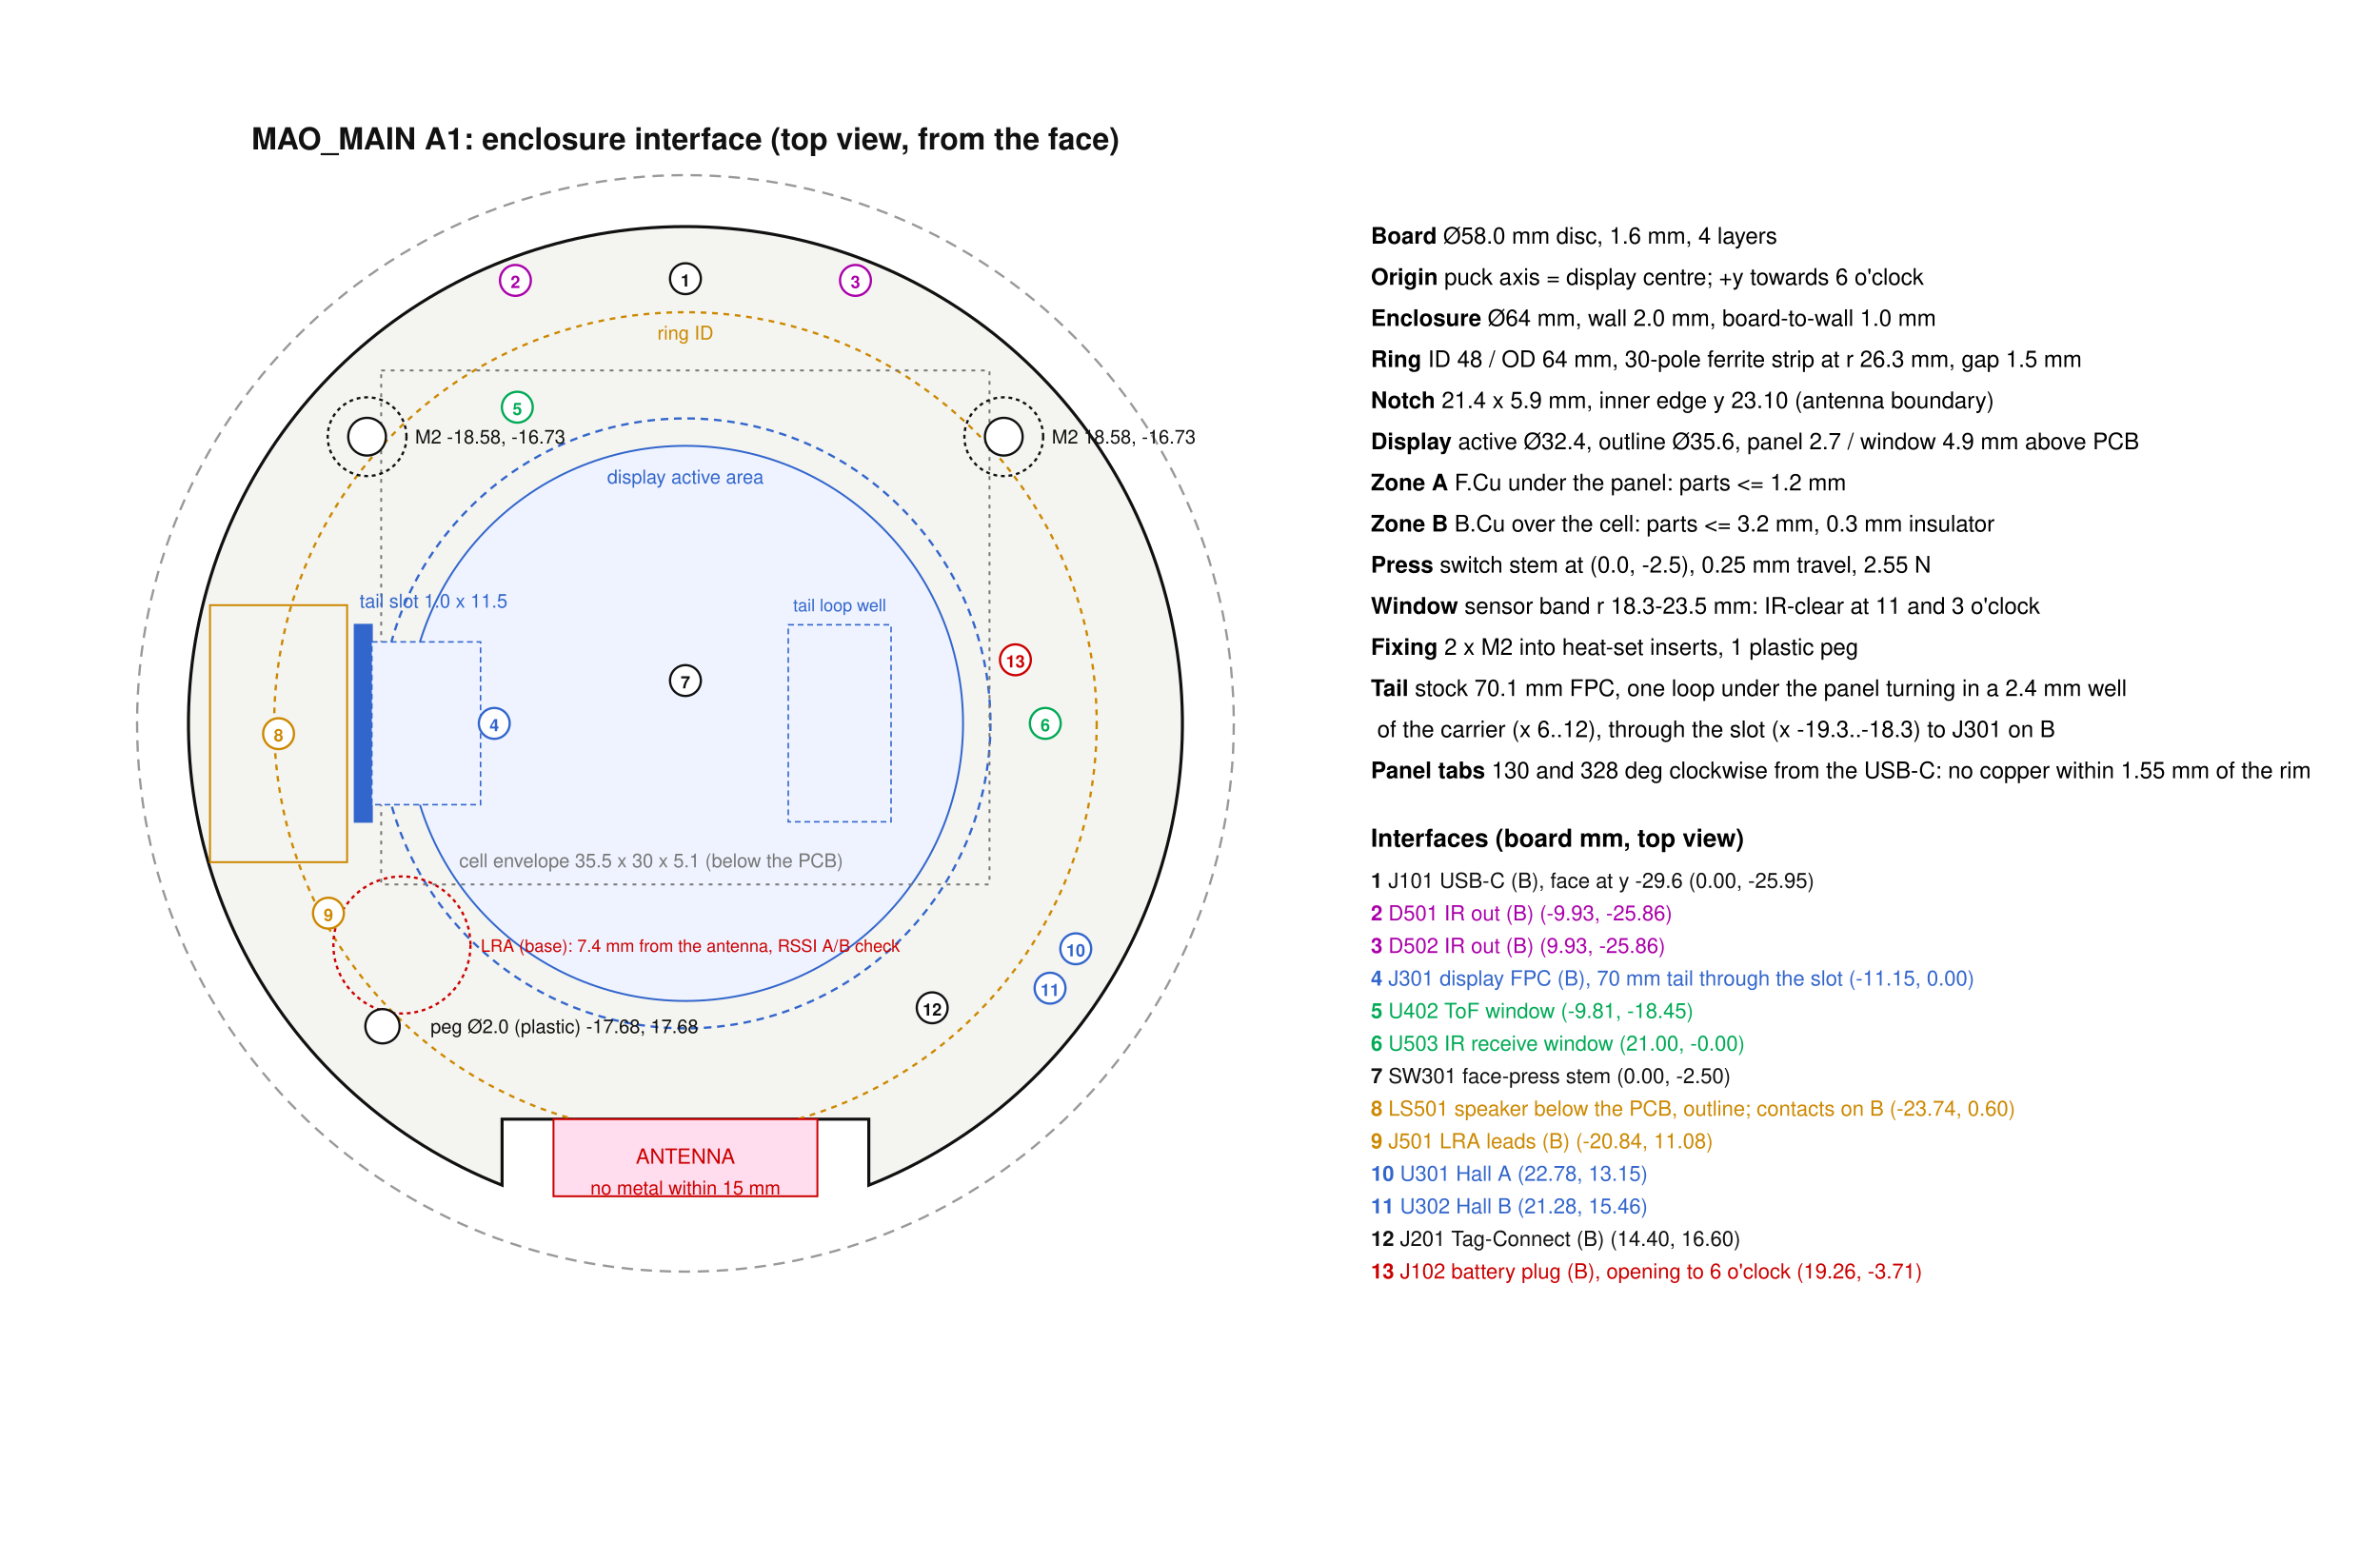
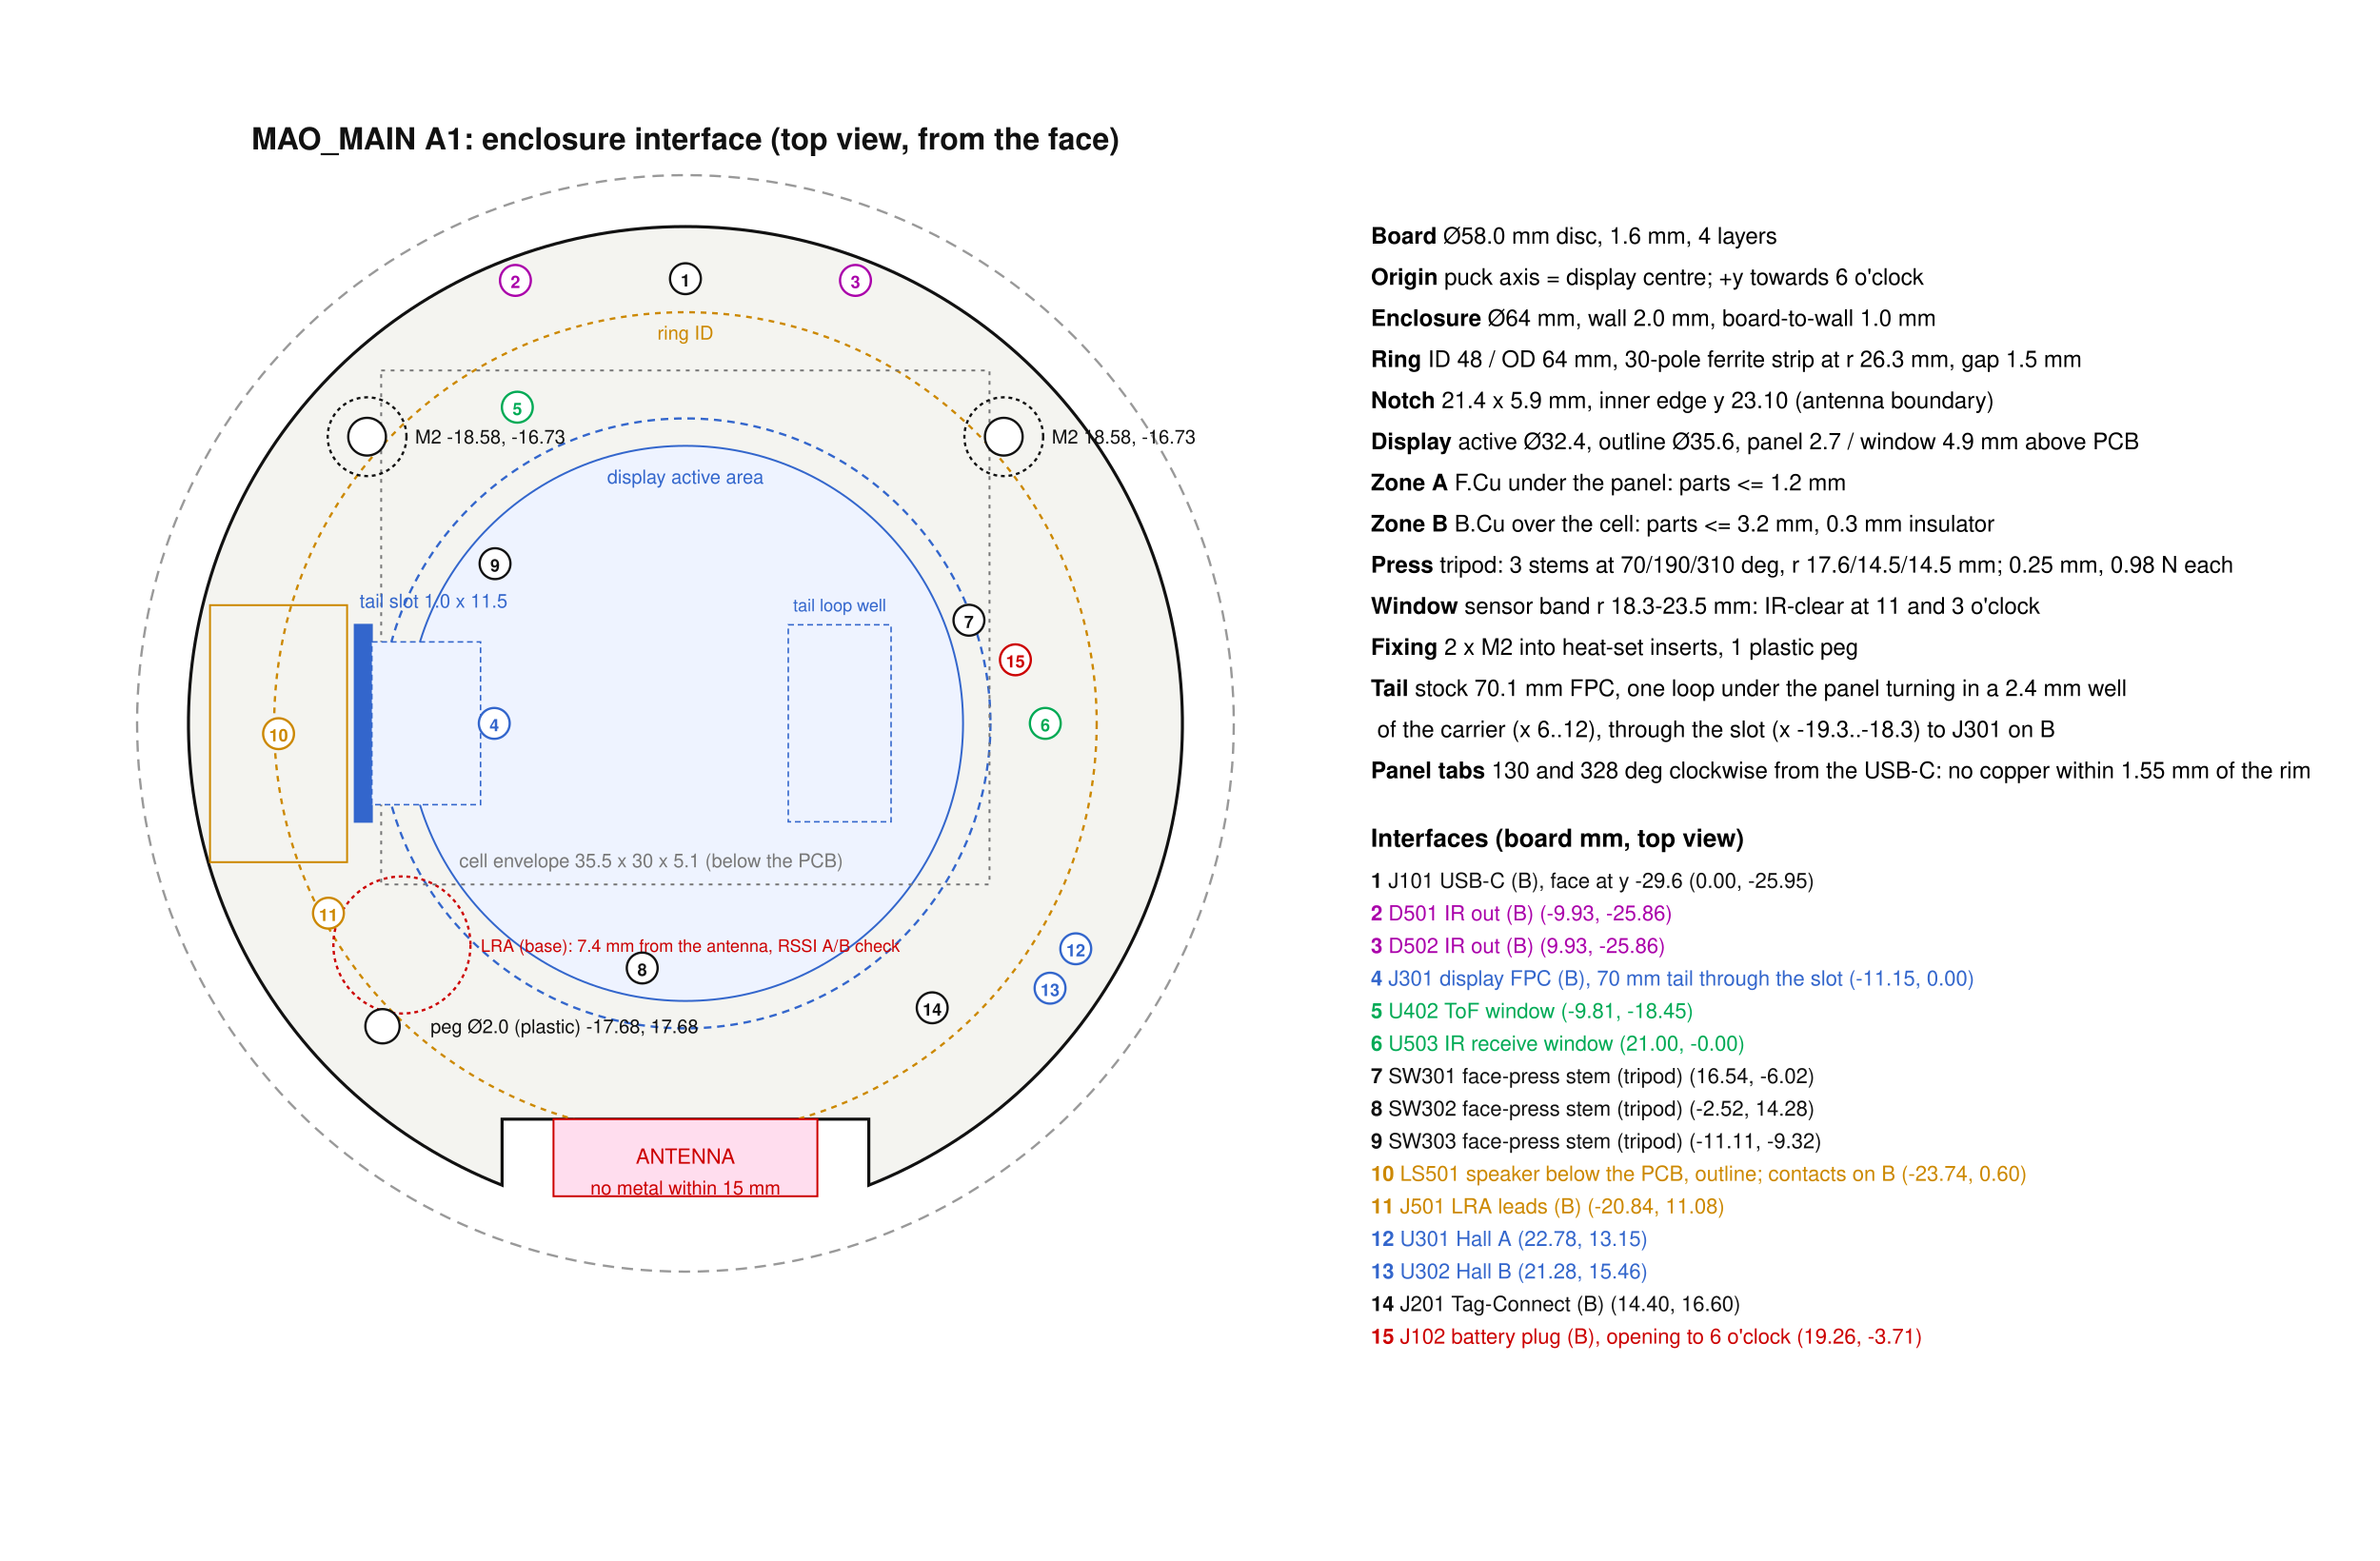
<svg xmlns="http://www.w3.org/2000/svg" width="1250" height="820" viewBox="0 0 1250 820">
  <rect width="100%" height="100%" fill="#fff" />
  <text x="360.0" y="78.5" font-family="Helvetica, Arial, sans-serif" font-size="16" text-anchor="middle" fill="#111" font-weight="bold">MAO_MAIN A1: enclosure interface (top view, from the face)</text>
  <path d="M 456.3 622.6 A 261.0 261.0 0 1 0 263.7 622.6 L 263.7 587.9 L 456.3 587.9 L 456.3 622.6 Z" fill="#f4f4f0" stroke="#111" stroke-width="1.6" />
  <circle cx="360.0" cy="380.0" r="288.0" stroke="#999" fill="none" stroke-width="1.2" stroke-dasharray="6,4" />
  <circle cx="360.0" cy="380.0" r="216.0" stroke="#c80" fill="none" stroke-width="1.2" stroke-dasharray="3,3" />
  <circle cx="360.0" cy="380.0" r="145.8" stroke="#36c" fill="#eef3ff" stroke-width="1.0" />
  <circle cx="360.0" cy="380.0" r="160.2" stroke="#36c" fill="none" stroke-width="1.2" stroke-dasharray="4,3" />
  <text x="360.0" y="254.0" font-family="Helvetica, Arial, sans-serif" font-size="10" text-anchor="middle" fill="#36c" font-weight="normal">display active area</text>
  <text x="360.0" y="178.4" font-family="Helvetica, Arial, sans-serif" font-size="10" text-anchor="middle" fill="#c80" font-weight="normal">ring ID</text>
  <rect x="290.7" y="587.9" width="138.6" height="40.5" stroke="#c00" fill="#fde" stroke-width="1.0" />
  <text x="360.0" y="611.3" font-family="Helvetica, Arial, sans-serif" font-size="11" text-anchor="middle" fill="#c00" font-weight="normal">ANTENNA</text>
  <text x="360.0" y="627.5" font-family="Helvetica, Arial, sans-serif" font-size="10" text-anchor="middle" fill="#c00" font-weight="normal">no metal within 15 mm</text>
  <circle cx="211.1" cy="496.4" r="36.0" stroke="#c00" fill="none" stroke-width="1.2" stroke-dasharray="2,2" />
  <text x="252.5" y="500.0" font-family="Helvetica, Arial, sans-serif" font-size="9" text-anchor="start" fill="#c00" font-weight="normal">LRA (base): 7.4 mm from the antenna, RSSI A/B check</text>
  <rect x="200.2" y="194.6" width="319.5" height="270.0" stroke="#777" fill="none" stroke-width="1.0" stroke-dasharray="2,3" />
  <text x="342.0" y="455.6" font-family="Helvetica, Arial, sans-serif" font-size="10" text-anchor="middle" fill="#777" font-weight="normal">cell envelope 35.5 x 30 x 5.1 (below the PCB)</text>
  <rect x="110.3" y="317.9" width="72.0" height="135.0" stroke="#c80" fill="none" stroke-width="1.0" />
  <rect x="186.3" y="328.2" width="9.0" height="103.5" stroke="#36c" fill="#36c" stroke-width="1.0" />
  <rect x="195.3" y="337.2" width="57.1" height="85.5" stroke="#36c" fill="#eef3ff" stroke-width="0.8" stroke-dasharray="3,2" />
  <rect x="414.0" y="328.2" width="54.0" height="103.5" stroke="#36c" fill="#eef3ff" stroke-width="0.8" stroke-dasharray="3,2" />
  <text x="441.0" y="321.1" font-family="Helvetica, Arial, sans-serif" font-size="9" text-anchor="middle" fill="#36c" font-weight="normal">tail loop well</text>
  <text x="227.7" y="319.2" font-family="Helvetica, Arial, sans-serif" font-size="10" text-anchor="middle" fill="#36c" font-weight="normal">tail slot 1.0 x 11.5</text>
  <circle cx="192.8" cy="229.4" r="9.9" stroke="#111" fill="#fff" stroke-width="1.2" />
  <circle cx="192.8" cy="229.4" r="20.7" stroke="#111" fill="none" stroke-width="1.2" stroke-dasharray="2,2" />
  <text x="218.0" y="233.0" font-family="Helvetica, Arial, sans-serif" font-size="10" text-anchor="start" fill="#111" font-weight="normal">M2 -18.58, -16.73</text>
  <circle cx="527.2" cy="229.4" r="9.9" stroke="#111" fill="#fff" stroke-width="1.2" />
  <circle cx="527.2" cy="229.4" r="20.7" stroke="#111" fill="none" stroke-width="1.2" stroke-dasharray="2,2" />
  <text x="552.4" y="233.0" font-family="Helvetica, Arial, sans-serif" font-size="10" text-anchor="start" fill="#111" font-weight="normal">M2 18.58, -16.73</text>
  <circle cx="200.9" cy="539.1" r="9.0" stroke="#111" fill="#fff" stroke-width="1.2" />
  <text x="226.1" y="542.7" font-family="Helvetica, Arial, sans-serif" font-size="10" text-anchor="start" fill="#111" font-weight="normal">peg Ø2.0 (plastic) -17.68, 17.68</text>
  <circle cx="360.0" cy="146.4" r="8.1" stroke="#111" fill="#fff" stroke-width="1.2" />
  <text x="360.0" y="150.5" font-family="Helvetica, Arial, sans-serif" font-size="9" text-anchor="middle" fill="#111" font-weight="bold">1</text>
  <circle cx="270.7" cy="147.3" r="8.1" stroke="#a0a" fill="#fff" stroke-width="1.2" />
  <text x="270.7" y="151.3" font-family="Helvetica, Arial, sans-serif" font-size="9" text-anchor="middle" fill="#a0a" font-weight="bold">2</text>
  <circle cx="449.3" cy="147.3" r="8.1" stroke="#a0a" fill="#fff" stroke-width="1.2" />
  <text x="449.3" y="151.3" font-family="Helvetica, Arial, sans-serif" font-size="9" text-anchor="middle" fill="#a0a" font-weight="bold">3</text>
  <circle cx="259.6" cy="380.0" r="8.1" stroke="#36c" fill="#fff" stroke-width="1.2" />
  <text x="259.6" y="384.1" font-family="Helvetica, Arial, sans-serif" font-size="9" text-anchor="middle" fill="#36c" font-weight="bold">4</text>
  <circle cx="271.7" cy="213.9" r="8.1" stroke="#0a5" fill="#fff" stroke-width="1.2" />
  <text x="271.7" y="218.0" font-family="Helvetica, Arial, sans-serif" font-size="9" text-anchor="middle" fill="#0a5" font-weight="bold">5</text>
  <circle cx="549.0" cy="380.0" r="8.1" stroke="#0a5" fill="#fff" stroke-width="1.2" />
  <text x="549.0" y="384.1" font-family="Helvetica, Arial, sans-serif" font-size="9" text-anchor="middle" fill="#0a5" font-weight="bold">6</text>
-   <circle cx="360.0" cy="357.5" r="8.1" stroke="#111" fill="#fff" stroke-width="1.2" />
-   <text x="360.0" y="361.6" font-family="Helvetica, Arial, sans-serif" font-size="9" text-anchor="middle" fill="#111" font-weight="bold">7</text>
+   <circle cx="508.9" cy="325.8" r="8.1" stroke="#111" fill="#fff" stroke-width="1.2" />
+   <text x="508.9" y="329.9" font-family="Helvetica, Arial, sans-serif" font-size="9" text-anchor="middle" fill="#111" font-weight="bold">7</text>
+   <circle cx="337.3" cy="508.5" r="8.1" stroke="#111" fill="#fff" stroke-width="1.2" />
+   <text x="337.3" y="512.6" font-family="Helvetica, Arial, sans-serif" font-size="9" text-anchor="middle" fill="#111" font-weight="bold">8</text>
+   <circle cx="260.0" cy="296.1" r="8.1" stroke="#111" fill="#fff" stroke-width="1.2" />
+   <text x="260.0" y="300.2" font-family="Helvetica, Arial, sans-serif" font-size="9" text-anchor="middle" fill="#111" font-weight="bold">9</text>
  <circle cx="146.3" cy="385.4" r="8.1" stroke="#c80" fill="#fff" stroke-width="1.2" />
-   <text x="146.3" y="389.4" font-family="Helvetica, Arial, sans-serif" font-size="9" text-anchor="middle" fill="#c80" font-weight="bold">8</text>
+   <text x="146.3" y="389.4" font-family="Helvetica, Arial, sans-serif" font-size="9" text-anchor="middle" fill="#c80" font-weight="bold">10</text>
  <circle cx="172.5" cy="479.7" r="8.1" stroke="#c80" fill="#fff" stroke-width="1.2" />
-   <text x="172.5" y="483.8" font-family="Helvetica, Arial, sans-serif" font-size="9" text-anchor="middle" fill="#c80" font-weight="bold">9</text>
+   <text x="172.5" y="483.8" font-family="Helvetica, Arial, sans-serif" font-size="9" text-anchor="middle" fill="#c80" font-weight="bold">11</text>
  <circle cx="565.0" cy="498.4" r="8.1" stroke="#36c" fill="#fff" stroke-width="1.2" />
-   <text x="565.0" y="502.4" font-family="Helvetica, Arial, sans-serif" font-size="9" text-anchor="middle" fill="#36c" font-weight="bold">10</text>
+   <text x="565.0" y="502.4" font-family="Helvetica, Arial, sans-serif" font-size="9" text-anchor="middle" fill="#36c" font-weight="bold">12</text>
  <circle cx="551.5" cy="519.1" r="8.1" stroke="#36c" fill="#fff" stroke-width="1.2" />
-   <text x="551.5" y="523.2" font-family="Helvetica, Arial, sans-serif" font-size="9" text-anchor="middle" fill="#36c" font-weight="bold">11</text>
+   <text x="551.5" y="523.2" font-family="Helvetica, Arial, sans-serif" font-size="9" text-anchor="middle" fill="#36c" font-weight="bold">13</text>
  <circle cx="489.6" cy="529.4" r="8.1" stroke="#111" fill="#fff" stroke-width="1.2" />
-   <text x="489.6" y="533.5" font-family="Helvetica, Arial, sans-serif" font-size="9" text-anchor="middle" fill="#111" font-weight="bold">12</text>
+   <text x="489.6" y="533.5" font-family="Helvetica, Arial, sans-serif" font-size="9" text-anchor="middle" fill="#111" font-weight="bold">14</text>
  <circle cx="533.3" cy="346.6" r="8.1" stroke="#c00" fill="#fff" stroke-width="1.2" />
-   <text x="533.3" y="350.6" font-family="Helvetica, Arial, sans-serif" font-size="9" text-anchor="middle" fill="#c00" font-weight="bold">13</text>
+   <text x="533.3" y="350.6" font-family="Helvetica, Arial, sans-serif" font-size="9" text-anchor="middle" fill="#c00" font-weight="bold">15</text>
  <text x="720" y="128.0" font-family="Helvetica, Arial, sans-serif" font-size="12">
    <tspan font-weight="bold">Board</tspan>  Ø58.0 mm disc, 1.6 mm, 4 layers</text>
  <text x="720" y="149.6" font-family="Helvetica, Arial, sans-serif" font-size="12">
    <tspan font-weight="bold">Origin</tspan>  puck axis = display centre; +y towards 6 o'clock</text>
  <text x="720" y="171.2" font-family="Helvetica, Arial, sans-serif" font-size="12">
    <tspan font-weight="bold">Enclosure</tspan>  Ø64 mm, wall 2.0 mm, board-to-wall 1.0 mm</text>
  <text x="720" y="192.8" font-family="Helvetica, Arial, sans-serif" font-size="12">
    <tspan font-weight="bold">Ring</tspan>  ID 48 / OD 64 mm, 30-pole ferrite strip at r 26.3 mm, gap 1.5 mm</text>
  <text x="720" y="214.4" font-family="Helvetica, Arial, sans-serif" font-size="12">
    <tspan font-weight="bold">Notch</tspan>  21.4 x 5.9 mm, inner edge y 23.10 (antenna boundary)</text>
  <text x="720" y="236.0" font-family="Helvetica, Arial, sans-serif" font-size="12">
    <tspan font-weight="bold">Display</tspan>  active Ø32.4, outline Ø35.6, panel 2.7 / window 4.9 mm above PCB</text>
  <text x="720" y="257.6" font-family="Helvetica, Arial, sans-serif" font-size="12">
    <tspan font-weight="bold">Zone A</tspan>  F.Cu under the panel: parts &lt;= 1.2 mm</text>
  <text x="720" y="279.2" font-family="Helvetica, Arial, sans-serif" font-size="12">
    <tspan font-weight="bold">Zone B</tspan>  B.Cu over the cell: parts &lt;= 3.2 mm, 0.3 mm insulator</text>
  <text x="720" y="300.8" font-family="Helvetica, Arial, sans-serif" font-size="12">
-     <tspan font-weight="bold">Press</tspan>  switch stem at (0.0, -2.5), 0.25 mm travel, 2.55 N</text>
+     <tspan font-weight="bold">Press</tspan>  tripod: 3 stems at 70/190/310 deg, r 17.6/14.5/14.5 mm; 0.25 mm, 0.98 N each</text>
  <text x="720" y="322.4" font-family="Helvetica, Arial, sans-serif" font-size="12">
    <tspan font-weight="bold">Window</tspan>  sensor band r 18.3-23.5 mm: IR-clear at 11 and 3 o'clock</text>
  <text x="720" y="344.0" font-family="Helvetica, Arial, sans-serif" font-size="12">
    <tspan font-weight="bold">Fixing</tspan>  2 x M2 into heat-set inserts, 1 plastic peg</text>
  <text x="720" y="365.6" font-family="Helvetica, Arial, sans-serif" font-size="12">
    <tspan font-weight="bold">Tail</tspan>  stock 70.1 mm FPC, one loop under the panel turning in a 2.4 mm well</text>
  <text x="720" y="387.2" font-family="Helvetica, Arial, sans-serif" font-size="12">
    <tspan font-weight="bold" />  of the carrier (x 6..12), through the slot (x -19.3..-18.3) to J301 on B</text>
  <text x="720" y="408.8" font-family="Helvetica, Arial, sans-serif" font-size="12">
    <tspan font-weight="bold">Panel tabs</tspan>  130 and 328 deg clockwise from the USB-C: no copper within 1.55 mm of the rim</text>
  <text x="720" y="444.8" font-family="Helvetica, Arial, sans-serif" font-size="13" font-weight="bold">Interfaces (board mm, top view)</text>
  <text x="720" y="466.4" font-family="Helvetica, Arial, sans-serif" font-size="11" fill="#111">
    <tspan font-weight="bold"> 1</tspan>  J101  USB-C (B), face at y -29.6  (0.00, -25.95)</text>
  <text x="720" y="483.5" font-family="Helvetica, Arial, sans-serif" font-size="11" fill="#a0a">
    <tspan font-weight="bold"> 2</tspan>  D501  IR out (B)  (-9.93, -25.86)</text>
  <text x="720" y="500.6" font-family="Helvetica, Arial, sans-serif" font-size="11" fill="#a0a">
    <tspan font-weight="bold"> 3</tspan>  D502  IR out (B)  (9.93, -25.86)</text>
  <text x="720" y="517.7" font-family="Helvetica, Arial, sans-serif" font-size="11" fill="#36c">
    <tspan font-weight="bold"> 4</tspan>  J301  display FPC (B), 70 mm tail through the slot  (-11.15, 0.00)</text>
  <text x="720" y="534.8" font-family="Helvetica, Arial, sans-serif" font-size="11" fill="#0a5">
    <tspan font-weight="bold"> 5</tspan>  U402  ToF window  (-9.81, -18.45)</text>
  <text x="720" y="551.9" font-family="Helvetica, Arial, sans-serif" font-size="11" fill="#0a5">
    <tspan font-weight="bold"> 6</tspan>  U503  IR receive window  (21.00, -0.00)</text>
  <text x="720" y="569.0" font-family="Helvetica, Arial, sans-serif" font-size="11" fill="#111">
-     <tspan font-weight="bold"> 7</tspan>  SW301  face-press stem  (0.00, -2.50)</text>
-   <text x="720" y="586.1" font-family="Helvetica, Arial, sans-serif" font-size="11" fill="#c80">
-     <tspan font-weight="bold"> 8</tspan>  LS501  speaker below the PCB, outline; contacts on B  (-23.74, 0.60)</text>
-   <text x="720" y="603.2" font-family="Helvetica, Arial, sans-serif" font-size="11" fill="#c80">
-     <tspan font-weight="bold"> 9</tspan>  J501  LRA leads (B)  (-20.84, 11.08)</text>
-   <text x="720" y="620.3" font-family="Helvetica, Arial, sans-serif" font-size="11" fill="#36c">
-     <tspan font-weight="bold">10</tspan>  U301  Hall A  (22.78, 13.15)</text>
-   <text x="720" y="637.4" font-family="Helvetica, Arial, sans-serif" font-size="11" fill="#36c">
-     <tspan font-weight="bold">11</tspan>  U302  Hall B  (21.28, 15.46)</text>
-   <text x="720" y="654.5" font-family="Helvetica, Arial, sans-serif" font-size="11" fill="#111">
-     <tspan font-weight="bold">12</tspan>  J201  Tag-Connect (B)  (14.40, 16.60)</text>
-   <text x="720" y="671.6" font-family="Helvetica, Arial, sans-serif" font-size="11" fill="#c00">
-     <tspan font-weight="bold">13</tspan>  J102  battery plug (B), opening to 6 o'clock  (19.26, -3.71)</text>
+     <tspan font-weight="bold"> 7</tspan>  SW301  face-press stem (tripod)  (16.54, -6.02)</text>
+   <text x="720" y="586.1" font-family="Helvetica, Arial, sans-serif" font-size="11" fill="#111">
+     <tspan font-weight="bold"> 8</tspan>  SW302  face-press stem (tripod)  (-2.52, 14.28)</text>
+   <text x="720" y="603.2" font-family="Helvetica, Arial, sans-serif" font-size="11" fill="#111">
+     <tspan font-weight="bold"> 9</tspan>  SW303  face-press stem (tripod)  (-11.11, -9.32)</text>
+   <text x="720" y="620.3" font-family="Helvetica, Arial, sans-serif" font-size="11" fill="#c80">
+     <tspan font-weight="bold">10</tspan>  LS501  speaker below the PCB, outline; contacts on B  (-23.74, 0.60)</text>
+   <text x="720" y="637.4" font-family="Helvetica, Arial, sans-serif" font-size="11" fill="#c80">
+     <tspan font-weight="bold">11</tspan>  J501  LRA leads (B)  (-20.84, 11.08)</text>
+   <text x="720" y="654.5" font-family="Helvetica, Arial, sans-serif" font-size="11" fill="#36c">
+     <tspan font-weight="bold">12</tspan>  U301  Hall A  (22.78, 13.15)</text>
+   <text x="720" y="671.6" font-family="Helvetica, Arial, sans-serif" font-size="11" fill="#36c">
+     <tspan font-weight="bold">13</tspan>  U302  Hall B  (21.28, 15.46)</text>
+   <text x="720" y="688.7" font-family="Helvetica, Arial, sans-serif" font-size="11" fill="#111">
+     <tspan font-weight="bold">14</tspan>  J201  Tag-Connect (B)  (14.40, 16.60)</text>
+   <text x="720" y="705.8" font-family="Helvetica, Arial, sans-serif" font-size="11" fill="#c00">
+     <tspan font-weight="bold">15</tspan>  J102  battery plug (B), opening to 6 o'clock  (19.26, -3.71)</text>
</svg>
